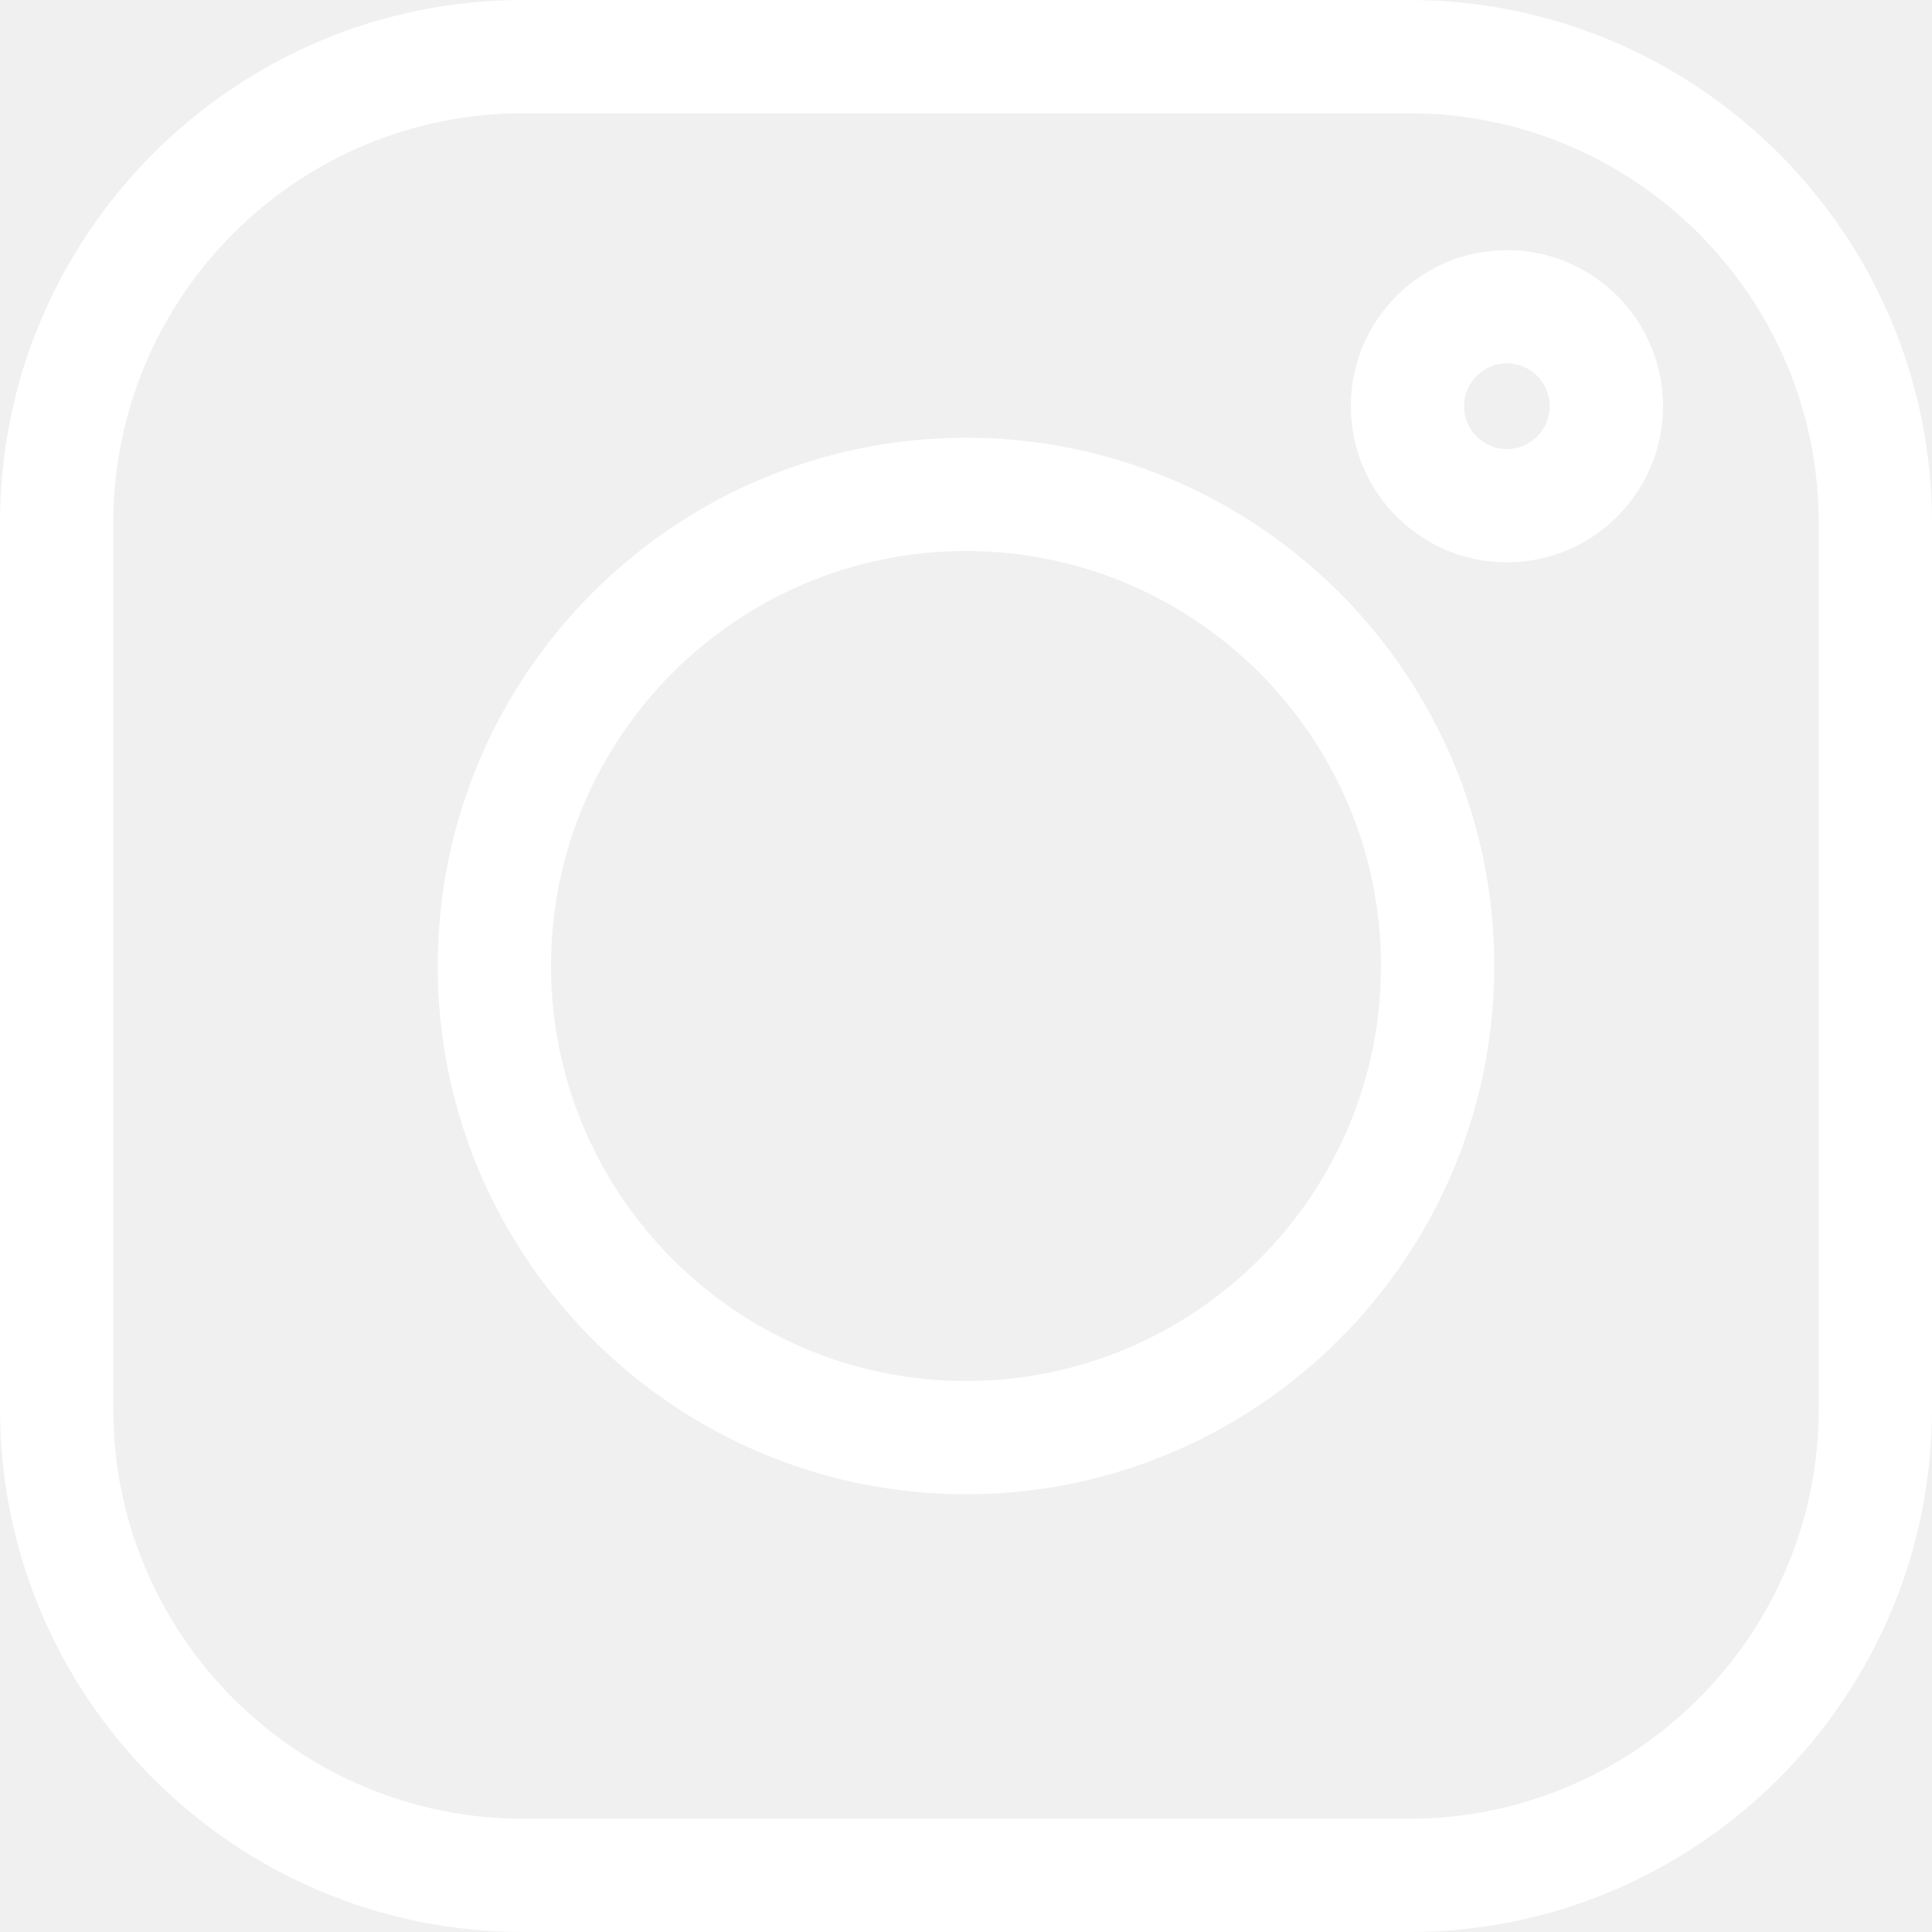
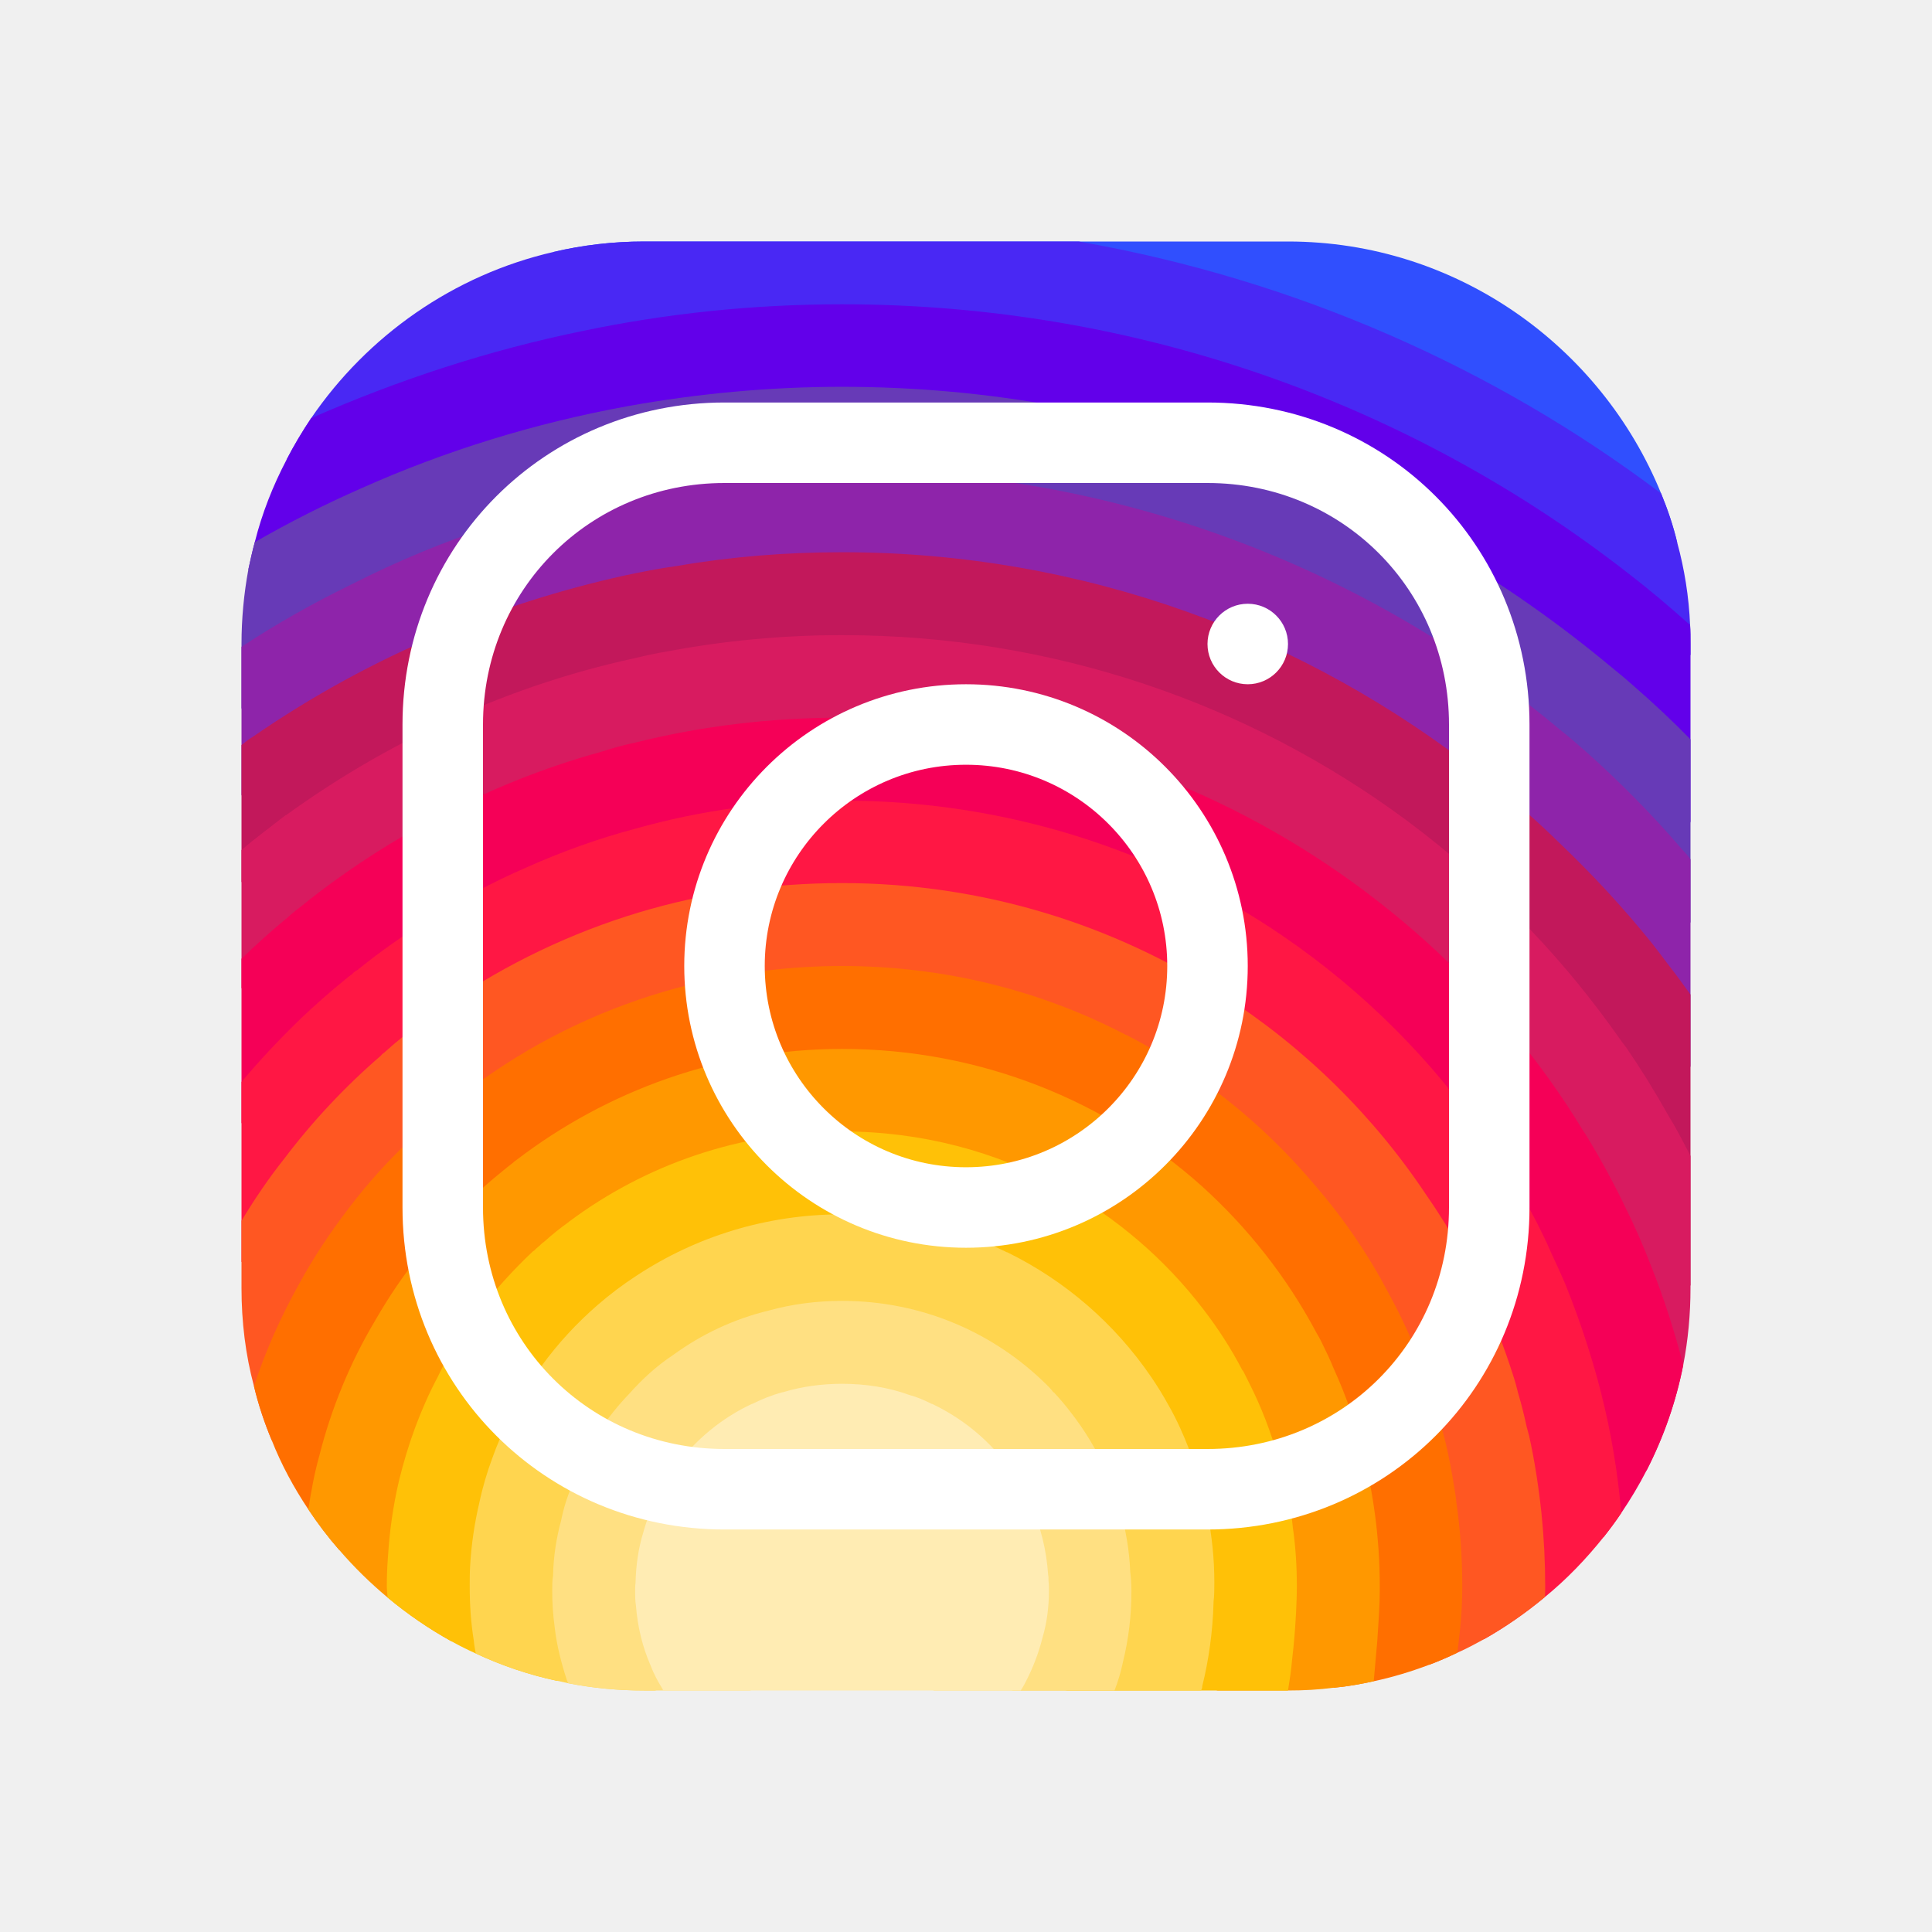
- <svg xmlns="http://www.w3.org/2000/svg" version="1.1" width="512" height="512" x="0" y="0" viewBox="0 0 512.001 512.001" style="enable-background:new 0 0 512 512" xml:space="preserve" class="">
+ <svg xmlns="http://www.w3.org/2000/svg" viewBox="0 0 48 48" width="48px" height="48px">
+   <path fill="#304ffe" d="M41.67,13.48c-0.4,0.26-0.97,0.5-1.21,0.77c-0.09,0.09-0.14,0.19-0.12,0.29v1.03l-0.3,1.01l-0.3,1l-0.33,1.1 l-0.68,2.25l-0.66,2.22l-0.5,1.67c0,0.26-0.01,0.52-0.03,0.77c-0.07,0.96-0.27,1.88-0.59,2.74c-0.19,0.53-0.42,1.04-0.7,1.52 c-0.1,0.19-0.22,0.38-0.34,0.56c-0.4,0.63-0.88,1.21-1.41,1.72c-0.41,0.41-0.86,0.79-1.35,1.11c0,0,0,0-0.01,0 c-0.08,0.07-0.17,0.13-0.27,0.18c-0.31,0.21-0.64,0.39-0.98,0.55c-0.23,0.12-0.46,0.22-0.7,0.31c-0.05,0.03-0.11,0.05-0.16,0.07 c-0.57,0.27-1.23,0.45-1.89,0.54c-0.04,0.01-0.07,0.01-0.11,0.02c-0.4,0.07-0.79,0.13-1.19,0.16c-0.18,0.02-0.37,0.03-0.55,0.03 l-0.71-0.04l-3.42-0.18c0-0.01-0.01,0-0.01,0l-1.72-0.09c-0.13,0-0.27,0-0.4-0.01c-0.54-0.02-1.06-0.08-1.58-0.19 c-0.01,0-0.01,0-0.01,0c-0.95-0.18-1.86-0.5-2.71-0.93c-0.47-0.24-0.93-0.51-1.36-0.82c-0.18-0.13-0.35-0.27-0.52-0.42 c-0.48-0.4-0.91-0.83-1.31-1.27c-0.06-0.06-0.11-0.12-0.16-0.18c-0.06-0.06-0.12-0.13-0.17-0.19c-0.38-0.48-0.7-0.97-0.96-1.49 c-0.24-0.46-0.43-0.95-0.58-1.49c-0.06-0.19-0.11-0.37-0.15-0.57c-0.01-0.01-0.02-0.03-0.02-0.05c-0.1-0.41-0.19-0.84-0.24-1.27 c-0.06-0.33-0.09-0.66-0.09-1c-0.02-0.13-0.02-0.27-0.02-0.4l1.91-2.95l1.87-2.88l0.85-1.31l0.77-1.18l0.26-0.41v-1.03 c0.02-0.23,0.03-0.47,0.02-0.69c-0.01-0.7-0.15-1.38-0.38-2.03c-0.22-0.69-0.53-1.34-0.85-1.94c-0.38-0.69-0.78-1.31-1.11-1.87 C14,7.4,13.66,6.73,13.75,6.26C14.47,6.09,15.23,6,16,6h16c4.18,0,7.78,2.6,9.27,6.26C41.43,12.65,41.57,13.06,41.67,13.48z" />
+   <path fill="#4928f4" d="M42,16v0.27l-1.38,0.8l-0.88,0.51l-0.97,0.56l-1.94,1.13l-1.9,1.1l-1.94,1.12l-0.77,0.45 c0,0.48-0.12,0.92-0.34,1.32c-0.31,0.58-0.83,1.06-1.49,1.47c-0.67,0.41-1.49,0.74-2.41,0.98c0,0,0-0.01-0.01,0 c-3.56,0.92-8.42,0.5-10.78-1.26c-0.66-0.49-1.12-1.09-1.32-1.78c-0.06-0.23-0.09-0.48-0.09-0.73v-7.19 c0.01-0.15-0.09-0.3-0.27-0.45c-0.54-0.43-1.81-0.84-3.23-1.25c-1.11-0.31-2.3-0.62-3.3-0.92c-0.79-0.24-1.46-0.48-1.86-0.71 c0.18-0.35,0.39-0.7,0.61-1.03c1.4-2.05,3.54-3.56,6.02-4.13C14.47,6.09,15.23,6,16,6h10.8c5.37,0.94,10.32,3.13,14.47,6.26 c0.16,0.39,0.3,0.8,0.4,1.22c0.18,0.66,0.29,1.34,0.32,2.05C42,15.68,42,15.84,42,16z" />
+   <path fill="#6200ea" d="M42,16v4.41l-0.22,0.68l-0.75,2.33l-0.78,2.4l-0.41,1.28l-0.38,1.19l-0.37,1.13l-0.36,1.12l-0.19,0.59 l-0.25,0.78c0,0.76-0.02,1.43-0.07,2c-0.01,0.06-0.02,0.12-0.02,0.18c-0.06,0.53-0.14,0.98-0.27,1.36 c-0.01,0.06-0.03,0.12-0.05,0.17c-0.26,0.72-0.65,1.18-1.23,1.48c-0.14,0.08-0.3,0.14-0.47,0.2c-0.53,0.18-1.2,0.27-2.02,0.32 c-0.6,0.04-1.29,0.05-2.07,0.05H31.4l-1.19-0.05L30,37.61l-2.17-0.09l-2.2-0.09l-7.25-0.3l-1.88-0.08h-0.26 c-0.78-0.01-1.45-0.06-2.03-0.14c-0.84-0.13-1.49-0.35-1.98-0.68c-0.7-0.45-1.11-1.11-1.35-2.03c-0.06-0.22-0.11-0.45-0.14-0.7 c-0.1-0.58-0.15-1.25-0.18-2c0-0.15,0-0.3-0.01-0.46c-0.01-0.01,0-0.01,0-0.01v-0.58c-0.01-0.29-0.01-0.59-0.01-0.9l0.05-1.61 l0.03-1.15l0.04-1.34v-0.19l0.07-2.46l0.07-2.46l0.07-2.31l0.06-2.27l0.02-0.6c0-0.31-1.05-0.49-2.22-0.64 c-0.93-0.12-1.95-0.23-2.56-0.37c0.05-0.23,0.1-0.46,0.16-0.68c0.18-0.72,0.45-1.4,0.79-2.05c0.18-0.35,0.39-0.7,0.61-1.03 c2.16-0.95,4.41-1.69,6.76-2.17c2.06-0.43,4.21-0.66,6.43-0.66c7.36,0,14.16,2.49,19.54,6.69c0.52,0.4,1.03,0.83,1.53,1.28 C42,15.68,42,15.84,42,16z" />
+   <path fill="#673ab7" d="M42,18.37v4.54l-0.55,1.06l-1.05,2.05l-0.56,1.08l-0.51,0.99l-0.22,0.43c0,0.31,0,0.61-0.02,0.9 c0,0.43-0.02,0.84-0.05,1.22c-0.04,0.45-0.1,0.86-0.16,1.24c-0.15,0.79-0.36,1.47-0.66,2.03c-0.04,0.07-0.08,0.14-0.12,0.2 c-0.11,0.18-0.24,0.35-0.38,0.51c-0.18,0.22-0.38,0.41-0.61,0.57c-0.34,0.26-0.74,0.47-1.2,0.63c-0.57,0.21-1.23,0.35-2.01,0.43 c-0.51,0.05-1.07,0.08-1.68,0.08l-0.42,0.02l-2.08,0.12h-0.01L27.5,36.6l-2.25,0.13l-3.1,0.18l-3.77,0.22l-0.55,0.03 c-0.51,0-0.99-0.03-1.45-0.09c-0.05-0.01-0.09-0.02-0.14-0.02c-0.68-0.11-1.3-0.29-1.86-0.54c-0.68-0.3-1.27-0.7-1.77-1.18 c-0.44-0.43-0.82-0.92-1.13-1.47c-0.07-0.13-0.14-0.25-0.2-0.39c-0.3-0.59-0.54-1.25-0.72-1.97c-0.03-0.12-0.06-0.25-0.08-0.38 c-0.06-0.23-0.11-0.47-0.14-0.72c-0.11-0.64-0.17-1.32-0.2-2.03v-0.01c-0.01-0.29-0.02-0.57-0.02-0.87l-0.49-1.17l-0.07-0.18 L9.5,25.99L8.75,24.2l-0.12-0.29l-0.72-1.73l-0.8-1.93c0,0,0,0-0.01,0L6.29,18.3L6,17.59V16c0-0.63,0.06-1.25,0.17-1.85 c0.05-0.23,0.1-0.46,0.16-0.68c0.85-0.49,1.74-0.94,2.65-1.34c2.08-0.93,4.31-1.62,6.62-2.04c1.72-0.31,3.51-0.48,5.32-0.48 c7.31,0,13.94,2.65,19.12,6.97c0.2,0.16,0.39,0.32,0.58,0.49C41.09,17.48,41.55,17.91,42,18.37z" />
+   <path fill="#8e24aa" d="M42,21.35v5.14l-0.57,1.19l-1.08,2.25l-0.01,0.03c0,0.43-0.02,0.82-0.05,1.17c-0.1,1.15-0.38,1.88-0.84,2.33 c-0.33,0.34-0.74,0.53-1.25,0.63c-0.03,0.01-0.07,0.01-0.1,0.02c-0.16,0.03-0.33,0.05-0.51,0.05c-0.62,0.06-1.35,0.02-2.19-0.04 c-0.09,0-0.19-0.01-0.29-0.02c-0.61-0.04-1.26-0.08-1.98-0.11c-0.39-0.01-0.8-0.02-1.22-0.02h-0.02l-1.01,0.08h-0.01l-2.27,0.16 l-2.59,0.2l-0.38,0.03l-3.03,0.22l-1.57,0.12l-1.55,0.11c-0.27,0-0.53,0-0.79-0.01c0,0-0.01-0.01-0.01,0 c-1.13-0.02-2.14-0.09-3.04-0.26c-0.83-0.14-1.56-0.36-2.18-0.69c-0.64-0.31-1.17-0.75-1.6-1.31c-0.41-0.55-0.71-1.24-0.9-2.07 c0-0.01,0-0.01,0-0.01c-0.14-0.67-0.22-1.45-0.22-2.33l-0.15-0.27L9.7,26.35l-0.13-0.22L9.5,25.99l-0.93-1.65l-0.46-0.83 l-0.58-1.03l-1-1.79L6,19.75v-3.68c0.88-0.58,1.79-1.09,2.73-1.55c1.14-0.58,2.32-1.07,3.55-1.47c1.34-0.44,2.74-0.79,4.17-1.02 c1.45-0.24,2.94-0.36,4.47-0.36c6.8,0,13.04,2.43,17.85,6.47c0.22,0.17,0.43,0.36,0.64,0.54c0.84,0.75,1.64,1.56,2.37,2.41 C41.86,21.18,41.94,21.26,42,21.35z" />
+   <path fill="#c2185b" d="M42,24.71v7.23c-0.24-0.14-0.57-0.31-0.98-0.49c-0.22-0.11-0.47-0.22-0.73-0.32 c-0.38-0.17-0.79-0.33-1.25-0.49c-0.1-0.04-0.2-0.07-0.31-0.1c-0.18-0.07-0.37-0.13-0.56-0.19c-0.59-0.18-1.24-0.35-1.92-0.5 c-0.26-0.05-0.53-0.1-0.8-0.14c-0.87-0.15-1.8-0.24-2.77-0.25c-0.08-0.01-0.17-0.01-0.25-0.01l-2.57,0.02l-3.5,0.02h-0.01 l-7.49,0.06c-2.38,0-3.84,0.57-4.72,0.8c0,0-0.01,0-0.01,0.01c-0.93,0.24-1.22,0.09-1.3-1.54c-0.02-0.45-0.03-1.03-0.03-1.74 l-0.56-0.43l-0.98-0.74l-0.6-0.46l-0.12-0.09L8.88,24.1l-0.25-0.19l-0.52-0.4l-0.96-0.72L6,21.91v-3.4 c0.1-0.08,0.19-0.15,0.29-0.21c1.45-1,3-1.85,4.64-2.54c1.46-0.62,3-1.11,4.58-1.46c0.43-0.09,0.87-0.18,1.32-0.24 c1.33-0.23,2.7-0.34,4.09-0.34c6.01,0,11.53,2.09,15.91,5.55c0.66,0.52,1.3,1.07,1.9,1.66c0.82,0.78,1.59,1.61,2.3,2.49 c0.14,0.18,0.28,0.36,0.42,0.55C41.64,24.21,41.82,24.46,42,24.71z" />
+   <path fill="#d81b60" d="M42,28.72V32c0,0.65-0.06,1.29-0.18,1.91c-0.18,0.92-0.49,1.8-0.91,2.62c-0.22,0.05-0.47,0.05-0.75,0.01 c-0.63-0.11-1.37-0.44-2.17-0.87c-0.04-0.01-0.08-0.03-0.11-0.05c-0.25-0.13-0.51-0.27-0.77-0.43c-0.53-0.29-1.09-0.61-1.65-0.91 c-0.12-0.06-0.24-0.12-0.35-0.18c-0.64-0.33-1.3-0.63-1.96-0.86c0,0,0,0-0.01,0c-0.14-0.05-0.29-0.1-0.44-0.14 c-0.57-0.16-1.15-0.26-1.71-0.26l-1.1-0.32l-4.87-1.41c0,0,0,0-0.01,0l-2.99-0.87h-0.01l-1.3-0.38c-3.76,0-6.07,1.6-7.19,0.99 c-0.44-0.23-0.7-0.81-0.79-1.95c-0.03-0.32-0.04-0.68-0.04-1.1l-1.17-0.57l-0.05-0.02h-0.01l-0.84-0.42L9.7,26.35l-0.07-0.03 l-0.17-0.09L7.5,25.28L6,24.55v-3.43c0.17-0.15,0.35-0.29,0.53-0.43c0.19-0.15,0.38-0.29,0.57-0.44c0.01,0,0.01,0,0.01,0 c1.18-0.85,2.43-1.6,3.76-2.22c1.55-0.74,3.2-1.31,4.91-1.68c0.25-0.06,0.51-0.12,0.77-0.16c1.42-0.27,2.88-0.41,4.37-0.41 c5.27,0,10.11,1.71,14.01,4.59c1.13,0.84,2.18,1.77,3.14,2.78c0.79,0.83,1.52,1.73,2.18,2.67c0.05,0.07,0.1,0.14,0.15,0.2 c0.37,0.54,0.71,1.09,1.03,1.66C41.64,28.02,41.82,28.37,42,28.72z" />
+   <path fill="#f50057" d="M41.82,33.91c-0.18,0.92-0.49,1.8-0.91,2.62c-0.19,0.37-0.4,0.72-0.63,1.06c-0.14,0.21-0.29,0.41-0.44,0.6 c-0.36-0.14-0.89-0.34-1.54-0.56c0,0,0,0,0-0.01c-0.49-0.17-1.05-0.35-1.65-0.52c-0.17-0.05-0.34-0.1-0.52-0.15 c-0.71-0.19-1.45-0.36-2.17-0.46c-0.6-0.1-1.19-0.16-1.74-0.16l-0.46-0.13h-0.01l-2.42-0.7l-1.49-0.43l-1.66-0.48h-0.01l-0.54-0.15 l-6.53-1.88l-1.88-0.54l-1.4-0.33l-2.28-0.54l-0.28-0.07c0,0,0,0-0.01,0l-2.29-0.53c0-0.01,0-0.01,0-0.01l-0.41-0.09l-0.21-0.05 l-1.67-0.39l-0.19-0.05l-1.42-1.17L6,27.9v-4.08c0.37-0.36,0.75-0.7,1.15-1.03c0.12-0.11,0.25-0.21,0.38-0.31 c0.12-0.1,0.25-0.2,0.38-0.3c0.91-0.69,1.87-1.31,2.89-1.84c1.3-0.7,2.68-1.26,4.13-1.66c0.28-0.09,0.56-0.17,0.85-0.23 c1.64-0.41,3.36-0.62,5.14-0.62c4.47,0,8.63,1.35,12.07,3.66c1.71,1.15,3.25,2.53,4.55,4.1c0.66,0.79,1.26,1.62,1.79,2.5 c0.05,0.07,0.09,0.13,0.13,0.2c0.32,0.53,0.62,1.08,0.89,1.64c0.25,0.5,0.47,1,0.67,1.52C41.34,32.25,41.6,33.07,41.82,33.91z" />
+   <path fill="#ff1744" d="M40.28,37.59c-0.14,0.21-0.29,0.41-0.44,0.6c-0.44,0.55-0.92,1.05-1.46,1.49c-0.47,0.39-0.97,0.74-1.5,1.04 c-0.2-0.05-0.4-0.11-0.61-0.19c-0.66-0.23-1.35-0.61-1.99-1.01c-0.96-0.61-1.79-1.27-2.16-1.57c-0.14-0.12-0.21-0.18-0.21-0.18 l-1.7-0.15L30,37.6l-2.2-0.19l-2.28-0.2l-3.37-0.3l-5.34-0.47l-0.02-0.01l-1.88-0.91l-1.9-0.92l-1.53-0.74l-0.33-0.16l-0.41-0.2 l-1.42-0.69L7.43,31.9l-0.59-0.29L6,31.35v-4.47c0.47-0.56,0.97-1.09,1.5-1.6c0.34-0.32,0.7-0.64,1.07-0.94 c0.06-0.05,0.12-0.1,0.18-0.14c0.04-0.05,0.09-0.08,0.13-0.1c0.59-0.48,1.21-0.91,1.85-1.3c0.74-0.47,1.52-0.89,2.33-1.24 c0.87-0.39,1.78-0.72,2.72-0.97c1.63-0.46,3.36-0.7,5.14-0.7c4.08,0,7.85,1.24,10.96,3.37c1.99,1.36,3.71,3.08,5.07,5.07 c0.45,0.64,0.85,1.32,1.22,2.02c0.13,0.26,0.26,0.52,0.37,0.78c0.12,0.25,0.23,0.5,0.34,0.75c0.21,0.52,0.4,1.04,0.57,1.58 c0.32,1,0.56,2.02,0.71,3.08C40.21,36.89,40.25,37.24,40.28,37.59z" />
+   <path fill="#ff5722" d="M38.39,39.42c0,0.08,0,0.17-0.01,0.26c-0.47,0.39-0.97,0.74-1.5,1.04c-0.22,0.12-0.44,0.24-0.67,0.34 c-0.23,0.11-0.46,0.21-0.7,0.3c-0.34-0.18-0.8-0.4-1.29-0.61c-0.69-0.31-1.44-0.59-2.02-0.68c-0.14-0.03-0.27-0.04-0.39-0.04 l-1.64-0.21h-0.02l-2.04-0.27l-2.06-0.27l-0.96-0.12l-7.56-0.98c-0.49,0-1.01-0.03-1.55-0.1c-0.66-0.06-1.35-0.16-2.04-0.3 c-0.68-0.12-1.37-0.28-2.03-0.45c-0.69-0.16-1.37-0.35-2-0.53c-0.73-0.22-1.41-0.43-1.98-0.62c-0.47-0.15-0.87-0.29-1.18-0.4 c-0.18-0.43-0.33-0.88-0.44-1.34C6.1,33.66,6,32.84,6,32v-1.67c0.32-0.53,0.67-1.05,1.06-1.54c0.71-0.94,1.52-1.8,2.4-2.56 c0.03-0.04,0.07-0.07,0.1-0.09l0.01-0.01c0.31-0.28,0.63-0.53,0.97-0.77c0.04-0.04,0.08-0.07,0.12-0.1 c0.16-0.12,0.33-0.24,0.51-0.35c1.43-0.97,3.01-1.73,4.7-2.24c1.6-0.48,3.29-0.73,5.05-0.73c3.49,0,6.75,1.03,9.47,2.79 c2.01,1.29,3.74,2.99,5.06,4.98c0.16,0.23,0.31,0.46,0.46,0.7c0.69,1.17,1.26,2.43,1.68,3.75c0.05,0.15,0.09,0.3,0.13,0.46 c0.08,0.27,0.15,0.55,0.21,0.83c0.02,0.07,0.04,0.14,0.06,0.22c0.14,0.63,0.24,1.29,0.31,1.95c0,0.01,0,0.01,0,0.01 C38.36,38.22,38.39,38.82,38.39,39.42z" />
+   <path fill="#ff6f00" d="M36.33,39.42c0,0.35-0.02,0.73-0.06,1.11c-0.02,0.18-0.04,0.36-0.06,0.53c-0.23,0.11-0.46,0.21-0.7,0.3 c-0.45,0.17-0.91,0.31-1.38,0.41c-0.32,0.07-0.65,0.13-0.98,0.16h-0.01c-0.31-0.19-0.67-0.42-1.04-0.68 c-0.67-0.47-1.37-1-1.93-1.43c-0.01-0.01-0.01-0.01-0.02-0.02c-0.59-0.45-1.01-0.79-1.01-0.79l-1.06,0.04l-2.04,0.07l-0.95,0.04 l-3.82,0.14l-3.23,0.12c-0.21,0.01-0.46,0.01-0.77,0h-0.01c-0.42-0.01-0.92-0.04-1.47-0.09c-0.64-0.05-1.34-0.11-2.05-0.18 c-0.69-0.08-1.39-0.16-2.06-0.24c-0.74-0.08-1.44-0.17-2.04-0.25c-0.47-0.06-0.88-0.11-1.21-0.15c-0.28-0.32-0.53-0.65-0.77-1.01 c-0.36-0.54-0.67-1.11-0.91-1.72c-0.18-0.43-0.33-0.88-0.44-1.34c0.29-0.89,0.67-1.73,1.12-2.54c0.36-0.66,0.78-1.29,1.24-1.89 c0.45-0.59,0.94-1.14,1.47-1.64v-0.01c0.15-0.15,0.3-0.29,0.45-0.42c0.28-0.26,0.57-0.5,0.87-0.73h0.01 c0.01-0.02,0.02-0.02,0.03-0.03c0.24-0.19,0.49-0.36,0.74-0.53c1.48-1.01,3.15-1.76,4.95-2.2c1.19-0.29,2.44-0.45,3.73-0.45 c2.54,0,4.94,0.61,7.05,1.71h0.01c1.81,0.93,3.41,2.21,4.7,3.75c0.71,0.82,1.32,1.72,1.82,2.67c0.35,0.64,0.65,1.31,0.9,1.99 c0.02,0.06,0.04,0.11,0.06,0.16c0.17,0.5,0.32,1.02,0.45,1.54c0.09,0.37,0.16,0.75,0.22,1.13c0.02,0.12,0.04,0.23,0.05,0.35 C36.28,37.99,36.33,38.7,36.33,39.42z" />
+   <path fill="#ff9800" d="M34.28,39.42v0.1c0,0.34-0.03,0.77-0.06,1.23c-0.03,0.34-0.06,0.69-0.09,1.02c-0.32,0.07-0.65,0.13-0.98,0.16 h-0.01C32.76,41.98,32.39,42,32,42h-1.75l-0.38-0.11l-1.97-0.6l-2-0.6l-4.63-1.39l-2-0.6c0,0-0.83,0.33-2,0.72h-0.01 c-0.45,0.15-0.94,0.31-1.46,0.47c-0.65,0.19-1.34,0.38-2.02,0.53c-0.7,0.16-1.39,0.28-2.01,0.33c-0.19,0.02-0.38,0.03-0.55,0.03 c-0.56-0.31-1.1-0.68-1.59-1.09c-0.43-0.36-0.83-0.75-1.2-1.18c-0.28-0.32-0.53-0.65-0.77-1.01c0.07-0.45,0.15-0.89,0.27-1.32 c0.3-1.19,0.77-2.33,1.39-3.37c0.34-0.59,0.72-1.16,1.16-1.69c0.01-0.03,0.04-0.06,0.07-0.08c-0.01-0.01,0-0.01,0-0.01 c0.13-0.17,0.27-0.33,0.41-0.48c0-0.01,0-0.01,0-0.01c0.41-0.44,0.83-0.86,1.29-1.25c0.16-0.13,0.31-0.26,0.48-0.39 c0.03-0.03,0.06-0.05,0.1-0.08c2.25-1.72,5.06-2.76,8.09-2.76c3.44,0,6.57,1.29,8.94,3.41c1.14,1.03,2.11,2.26,2.84,3.63 c0.06,0.1,0.12,0.21,0.17,0.32c0.09,0.18,0.18,0.37,0.26,0.57c0.33,0.72,0.59,1.48,0.77,2.26c0.02,0.08,0.04,0.16,0.06,0.24 c0.08,0.37,0.15,0.75,0.2,1.13C34.24,38.21,34.28,38.81,34.28,39.42z" />
+   <path fill="#ffc107" d="M32.22,39.42c0,0.2-0.01,0.42-0.02,0.65c-0.02,0.37-0.05,0.77-0.1,1.18c-0.02,0.25-0.06,0.5-0.1,0.75h-5.48 l-1.06-0.17l-4.14-0.66l-0.59-0.09l-1.35-0.22c-0.59,0-1.87,0.26-3.22,0.51c-0.71,0.13-1.43,0.27-2.08,0.36 c-0.08,0.01-0.16,0.02-0.23,0.03h-0.01c-0.7-0.15-1.38-0.38-2.02-0.68c-0.2-0.09-0.4-0.19-0.6-0.3c-0.56-0.31-1.1-0.68-1.59-1.09 c-0.01-0.12-0.02-0.22-0.02-0.27c0-0.26,0.01-0.51,0.03-0.76c0.04-0.64,0.13-1.26,0.27-1.86c0.22-0.91,0.54-1.79,0.97-2.6 c0.08-0.17,0.17-0.34,0.27-0.5c0.04-0.08,0.09-0.15,0.13-0.23c0.18-0.29,0.38-0.57,0.58-0.85c0.42-0.55,0.89-1.07,1.39-1.54 c0.01,0,0.01,0,0.01,0c0.04-0.04,0.08-0.08,0.12-0.11c0.05-0.04,0.09-0.09,0.14-0.12c0.2-0.18,0.4-0.34,0.61-0.49 c0-0.01,0.01-0.01,0.01-0.01c1.89-1.41,4.23-2.24,6.78-2.24c1.98,0,3.82,0.5,5.43,1.38h0.01c1.38,0.76,2.58,1.79,3.53,3.03 c0.37,0.48,0.7,0.99,0.98,1.53h0.01c0.05,0.1,0.1,0.2,0.15,0.3c0.3,0.59,0.54,1.21,0.72,1.85h0.01c0.01,0.05,0.03,0.1,0.04,0.15 c0.12,0.43,0.22,0.87,0.29,1.32c0.01,0.09,0.02,0.19,0.03,0.28C32.19,38.43,32.22,38.92,32.22,39.42z" />
+   <path fill="#ffd54f" d="M30.17,39.31c0,0.16,0,0.33-0.02,0.49v0.01c0,0.01,0,0.01,0,0.01c-0.02,0.72-0.12,1.43-0.28,2.07 c0,0.04-0.01,0.07-0.03,0.11h-4.67l-3.85-0.83l-0.51-0.11l-0.08,0.02l-4.27,0.88L16.27,42H16c-0.64,0-1.27-0.06-1.88-0.18 c-0.09-0.02-0.18-0.04-0.27-0.06h-0.01c-0.7-0.15-1.38-0.38-2.02-0.68c-0.02-0.11-0.04-0.22-0.05-0.33 c-0.07-0.43-0.1-0.88-0.1-1.33c0-0.17,0-0.34,0.01-0.51c0.03-0.54,0.11-1.07,0.23-1.58c0.08-0.38,0.19-0.75,0.32-1.1 c0.11-0.31,0.24-0.61,0.38-0.9c0.12-0.25,0.26-0.49,0.4-0.73c0.14-0.23,0.29-0.45,0.45-0.67c0.4-0.55,0.87-1.06,1.39-1.51 c0.3-0.26,0.63-0.51,0.97-0.73c1.46-0.96,3.21-1.52,5.1-1.52c0.37,0,0.73,0.02,1.08,0.07h0.02c1.07,0.12,2.07,0.42,2.99,0.87 c0.01,0,0.01,0,0.01,0c1.45,0.71,2.68,1.78,3.58,3.1c0.15,0.22,0.3,0.46,0.43,0.7c0.11,0.19,0.21,0.39,0.3,0.59 c0.14,0.31,0.27,0.64,0.38,0.97h0.01c0.11,0.37,0.21,0.74,0.28,1.13v0.01C30.11,38.16,30.17,38.73,30.17,39.31z" />
+   <path fill="#ffe082" d="M28.11,39.52v0.03c0,0.59-0.07,1.17-0.21,1.74c-0.05,0.24-0.12,0.48-0.21,0.71h-4.48l-2.29-0.63L18.63,42H16 c-0.64,0-1.27-0.06-1.88-0.18c-0.02-0.03-0.03-0.06-0.04-0.09c-0.14-0.43-0.25-0.86-0.3-1.31c-0.04-0.29-0.06-0.59-0.06-0.9 c0-0.12,0-0.25,0.02-0.37c0.01-0.47,0.08-0.93,0.2-1.37c0.06-0.3,0.15-0.59,0.27-0.87c0.04-0.14,0.1-0.27,0.17-0.4 c0.15-0.34,0.33-0.67,0.53-0.99c0.22-0.32,0.46-0.62,0.73-0.9c0.32-0.36,0.68-0.69,1.09-0.96c0.7-0.51,1.5-0.89,2.37-1.1 c0.58-0.16,1.19-0.24,1.82-0.24c2,0,3.79,0.8,5.09,2.09c0.05,0.05,0.11,0.11,0.16,0.18h0.01c0.14,0.15,0.27,0.3,0.4,0.47 c0.37,0.47,0.68,0.98,0.92,1.54c0.12,0.26,0.22,0.53,0.3,0.81c0.01,0.04,0.02,0.07,0.03,0.11c0.14,0.49,0.23,1,0.25,1.53 C28.1,39.2,28.11,39.36,28.11,39.52z" />
+   <path fill="#ffecb3" d="M26.06,39.52c0,0.41-0.05,0.8-0.16,1.17c-0.1,0.4-0.25,0.78-0.44,1.14c-0.03,0.06-0.1,0.17-0.1,0.17h-8.88 c-0.01-0.01-0.02-0.03-0.02-0.04c-0.12-0.19-0.22-0.38-0.3-0.59c-0.2-0.46-0.32-0.96-0.36-1.48c-0.02-0.12-0.02-0.25-0.02-0.37 c0-0.06,0-0.13,0.01-0.19c0.01-0.44,0.07-0.86,0.19-1.25c0.1-0.36,0.23-0.69,0.4-1.01c0,0,0.01-0.01,0.01-0.02 c0.12-0.21,0.25-0.42,0.4-0.62c0.49-0.66,1.14-1.2,1.89-1.55c0.01,0,0.01,0,0.01,0c0.24-0.12,0.49-0.22,0.75-0.29c0,0,0,0,0.01,0 c0.46-0.14,0.96-0.21,1.47-0.21c0.59,0,1.16,0.09,1.68,0.28c0.19,0.05,0.37,0.13,0.55,0.22c0,0,0,0,0.01,0 c0.86,0.41,1.59,1.05,2.09,1.85c0.1,0.15,0.19,0.31,0.27,0.48c0.04,0.07,0.08,0.15,0.11,0.22c0.23,0.52,0.37,1.09,0.41,1.69 c0.01,0.05,0.01,0.1,0.01,0.16C26.06,39.36,26.06,39.44,26.06,39.52z" />
  <g>
-     <path d="m373.406 0h-234.812c-76.422 0-138.594 62.172-138.594 138.594v234.816c0 76.418 62.172 138.59 138.594 138.59h234.816c76.418 0 138.59-62.172 138.59-138.59v-234.816c0-76.422-62.172-138.594-138.594-138.594zm108.578 373.41c0 59.867-48.707 108.574-108.578 108.574h-234.812c-59.871 0-108.578-48.707-108.578-108.574v-234.816c0-59.871 48.707-108.578 108.578-108.578h234.816c59.867 0 108.574 48.707 108.574 108.578zm0 0" fill="#ffffff" data-original="#000000" style="" class="" />
-     <path d="m256 116.004c-77.195 0-139.996 62.801-139.996 139.996s62.801 139.996 139.996 139.996 139.996-62.801 139.996-139.996-62.801-139.996-139.996-139.996zm0 249.977c-60.641 0-109.98-49.336-109.98-109.98 0-60.641 49.34-109.98 109.98-109.98 60.645 0 109.98 49.34 109.98 109.98 0 60.645-49.336 109.98-109.98 109.98zm0 0" fill="#ffffff" data-original="#000000" style="" class="" />
-     <path d="m399.344 66.285c-22.812 0-41.367 18.559-41.367 41.367 0 22.812 18.555 41.371 41.367 41.371s41.371-18.559 41.371-41.371-18.559-41.367-41.371-41.367zm0 52.719c-6.258 0-11.352-5.094-11.352-11.352 0-6.262 5.094-11.352 11.352-11.352 6.262 0 11.355 5.09 11.355 11.352 0 6.258-5.094 11.352-11.355 11.352zm0 0" fill="#ffffff" data-original="#000000" style="" class="" />
+     <path fill="none" stroke="#fff" stroke-linecap="round" stroke-linejoin="round" stroke-miterlimit="10" stroke-width="2" d="M30,11H18c-3.9,0-7,3.1-7,7v12c0,3.9,3.1,7,7,7h12c3.9,0,7-3.1,7-7V18C37,14.1,33.9,11,30,11z" />
+     <circle cx="31" cy="16" r="1" fill="#fff" />
+   </g>
+   <g>
+     <circle cx="24" cy="24" r="6" fill="none" stroke="#fff" stroke-linecap="round" stroke-linejoin="round" stroke-miterlimit="10" stroke-width="2" />
  </g>
</svg>
